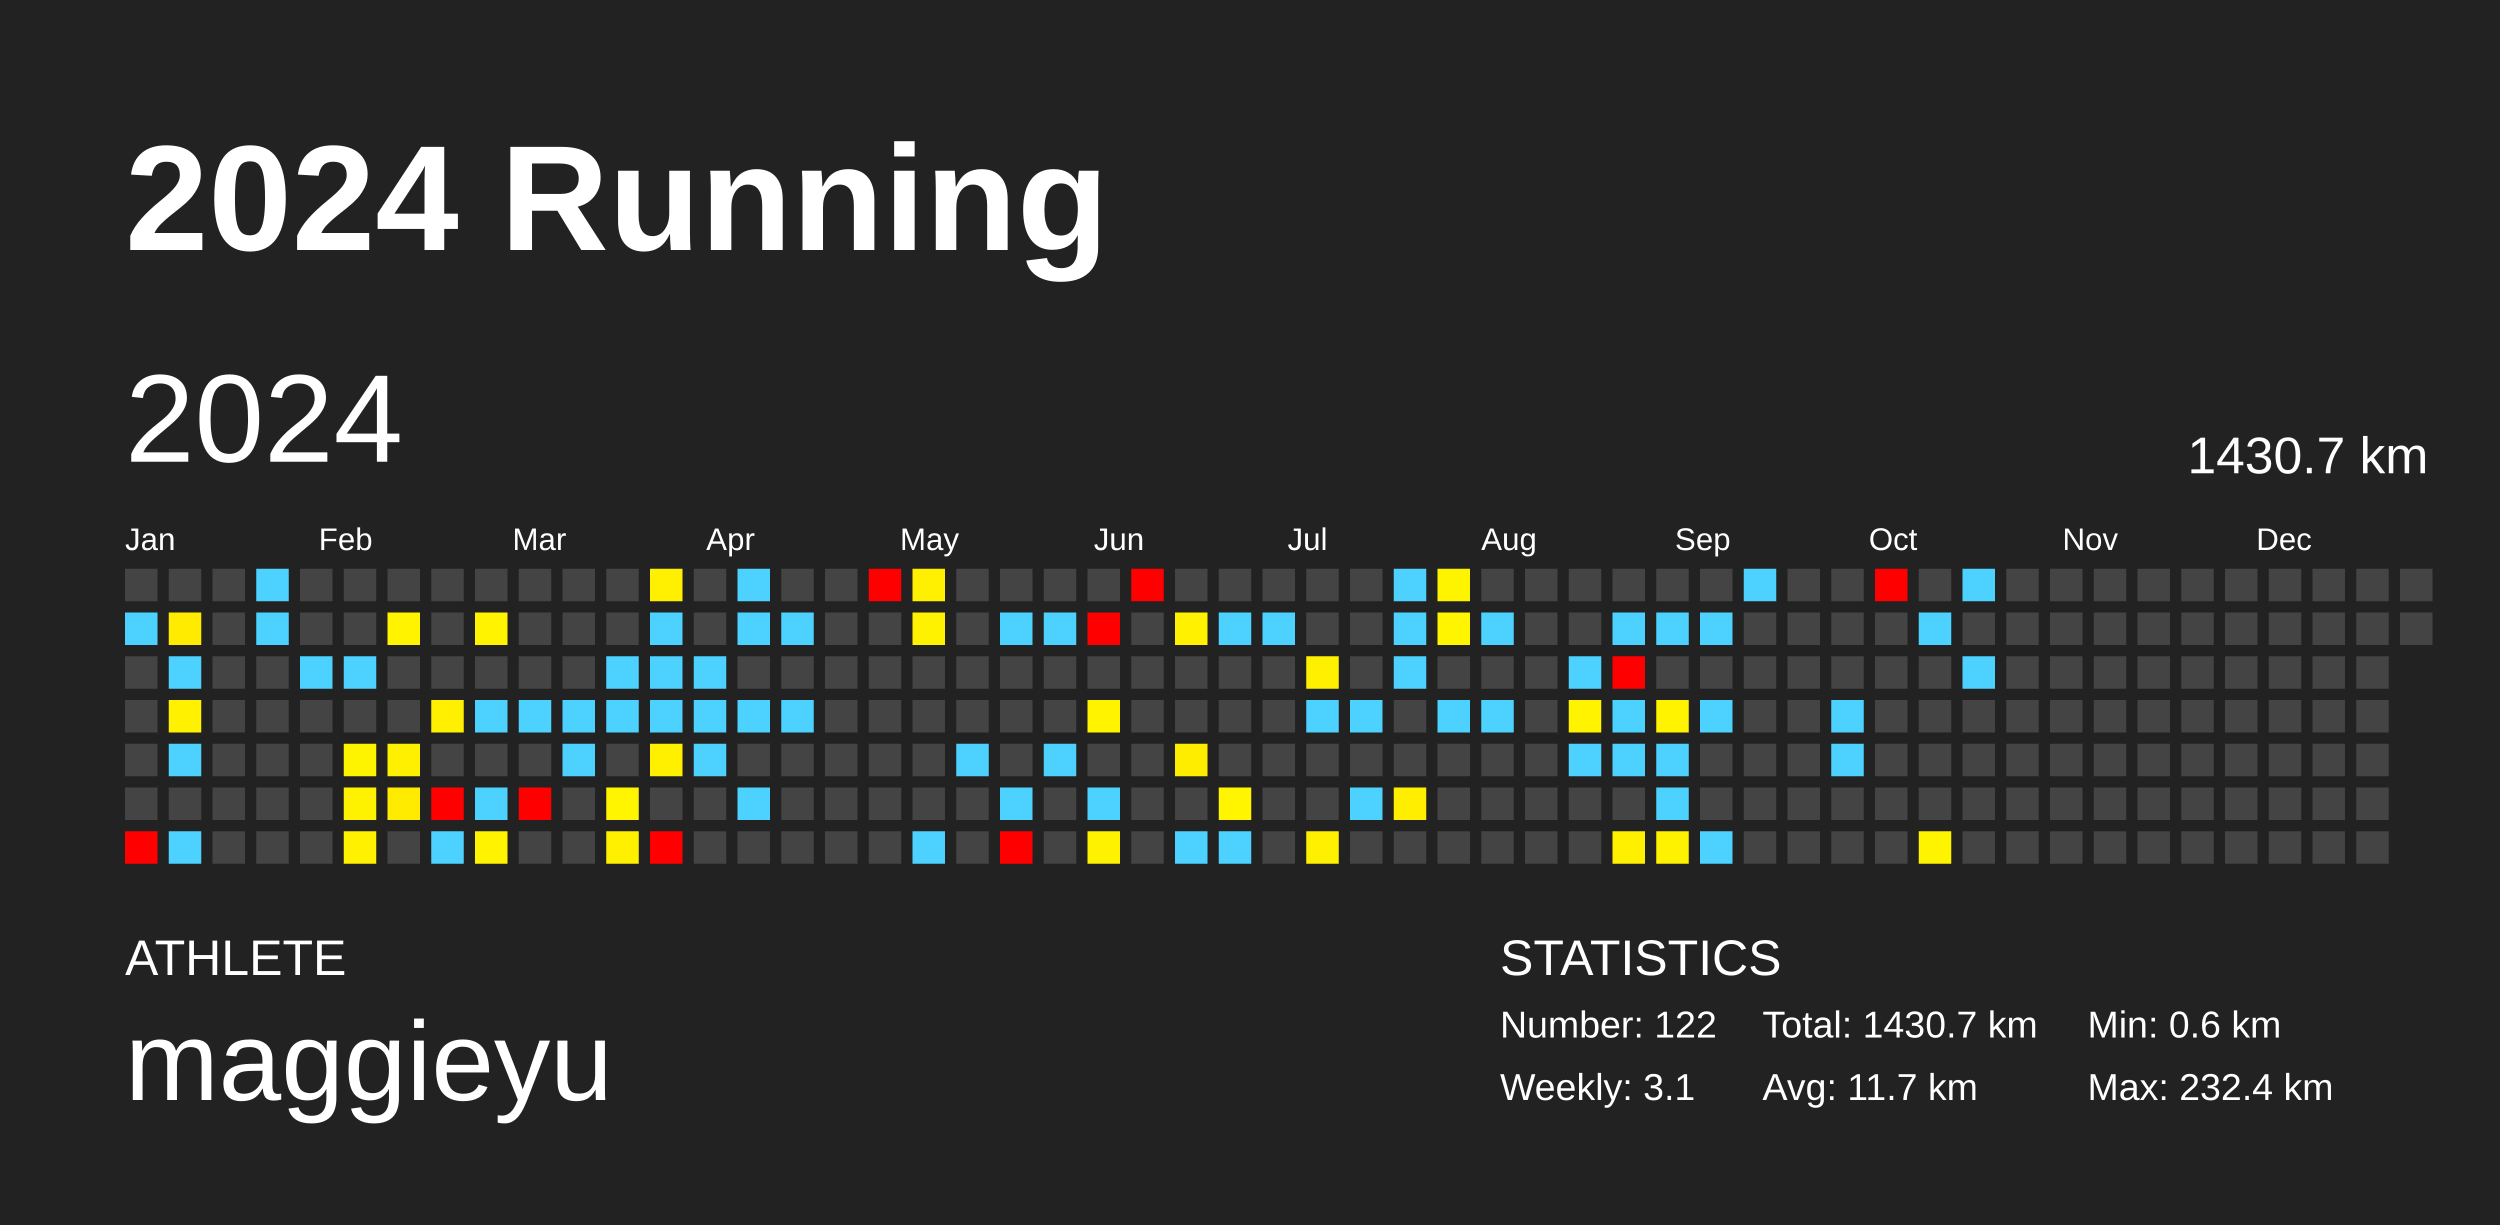
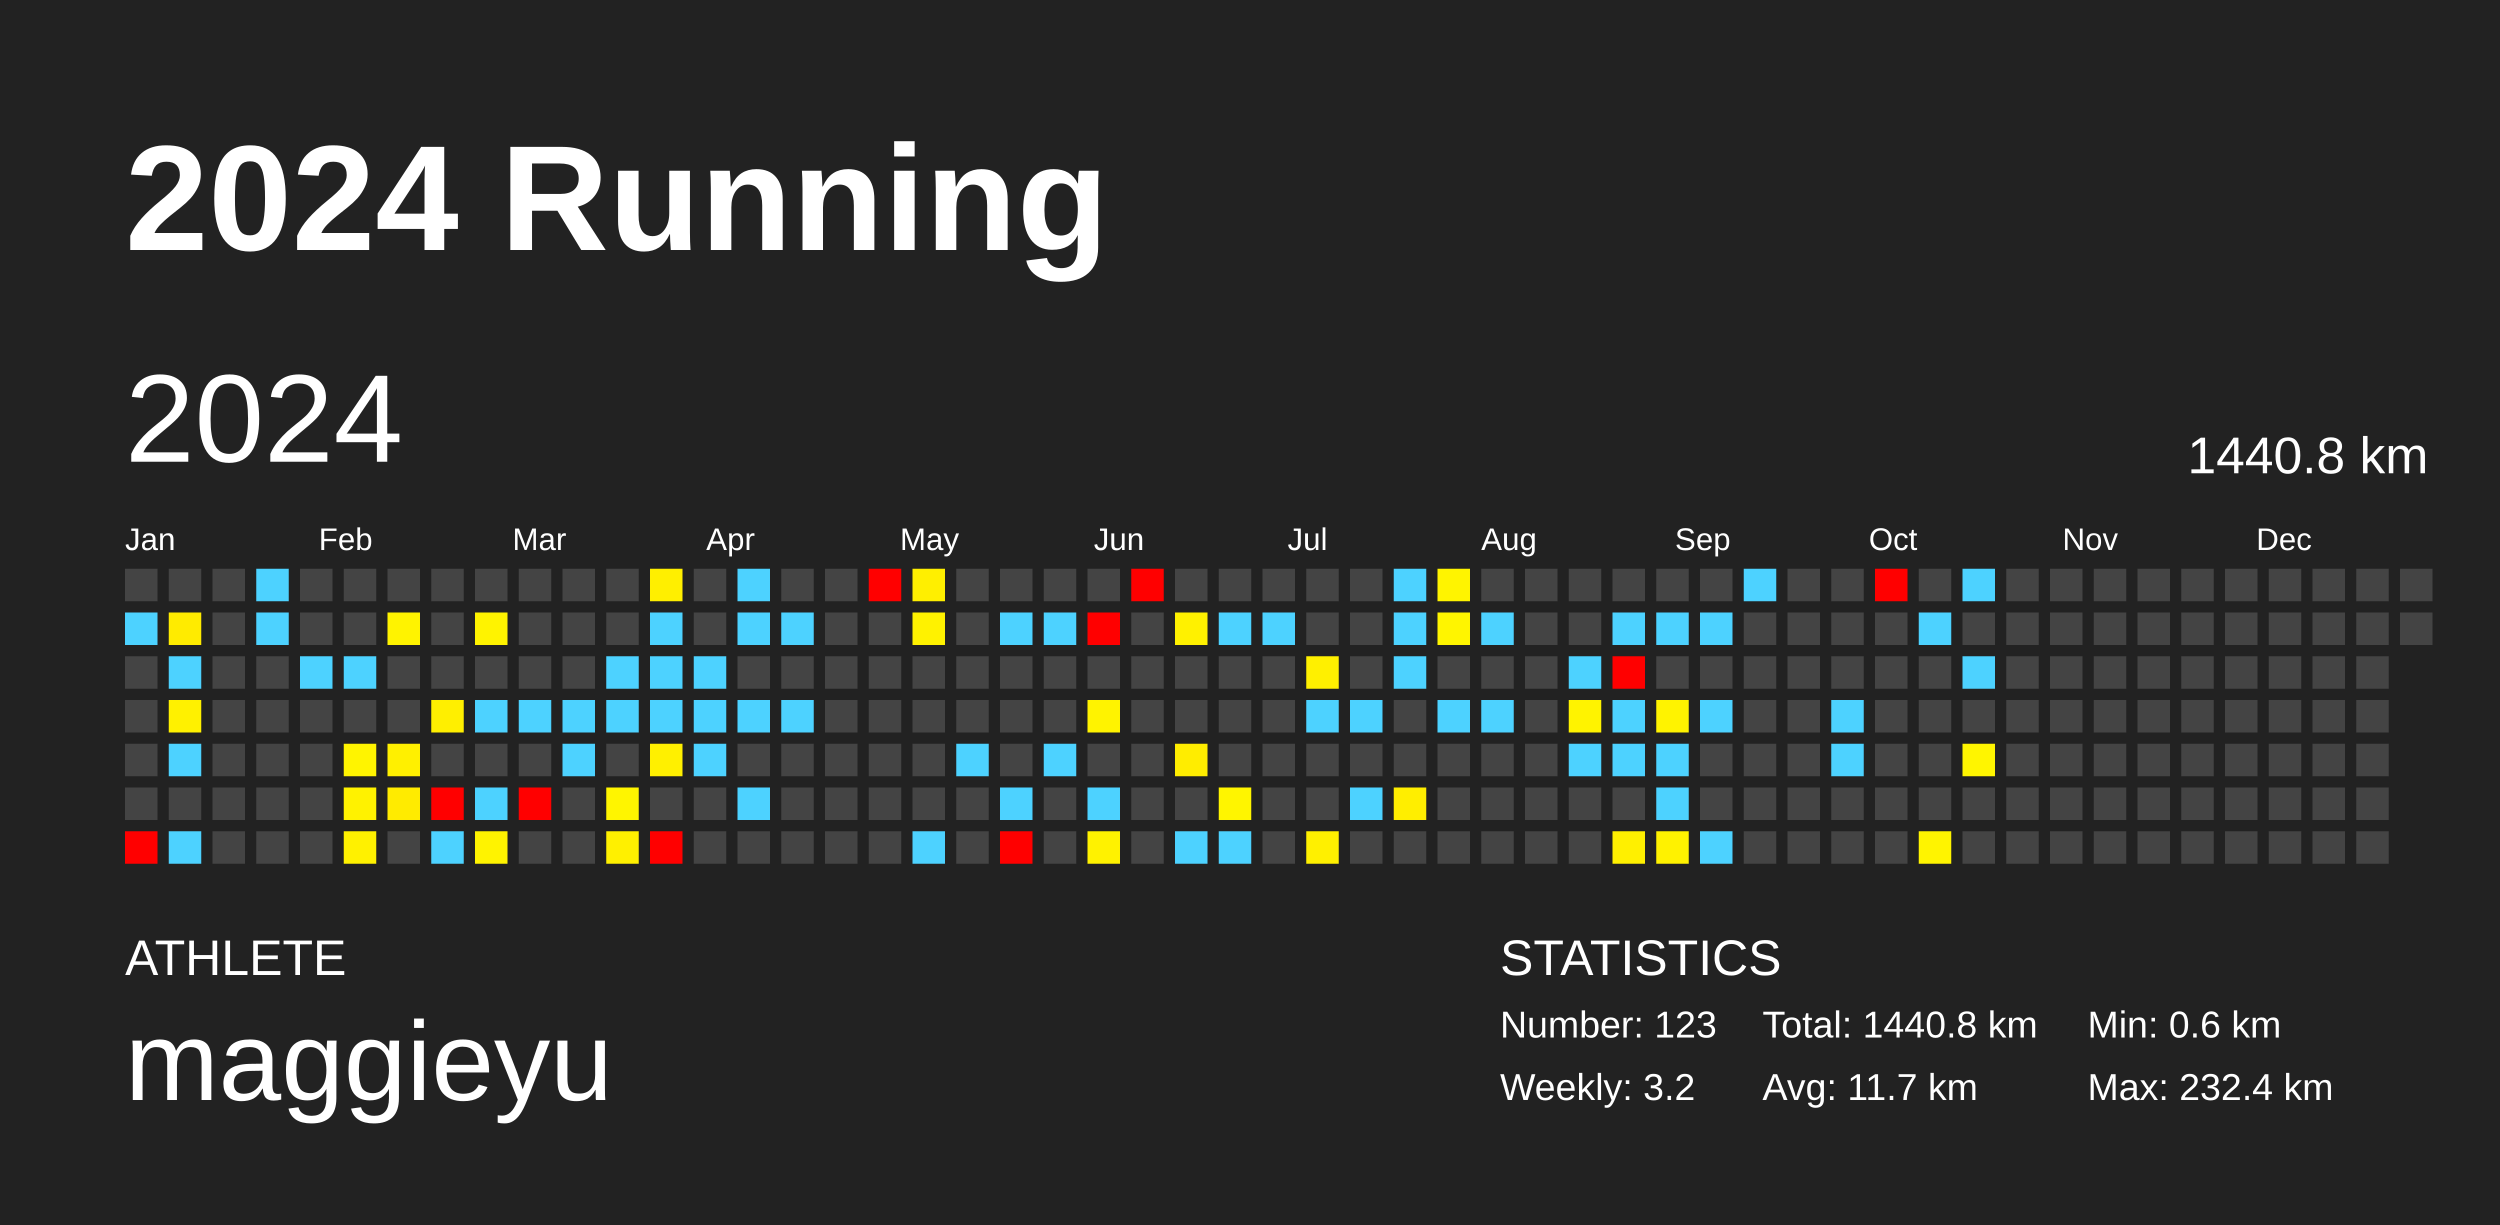
<svg xmlns="http://www.w3.org/2000/svg" baseProfile="full" height="98mm" version="1.1" viewBox="0,0,200,98" width="200mm">
  <defs />
  <rect fill="#222222" height="98" width="200" x="0" y="0" />
  <text fill="#FFFFFF" style="font-size:12px; font-family:Arial; font-weight:bold;" x="10" y="20">2024 Running</text>
  <text fill="#FFFFFF" style="font-size:4px; font-family:Arial" x="10" y="78">ATHLETE</text>
  <text fill="#FFFFFF" style="font-size:9px; font-family:Arial" x="10" y="88">maggieyu</text>
  <text fill="#FFFFFF" style="font-size:4px; font-family:Arial" x="120" y="78">STATISTICS</text>
-   <text fill="#FFFFFF" style="font-size:3px; font-family:Arial" x="120" y="83">Number: 122</text>
-   <text fill="#FFFFFF" style="font-size:3px; font-family:Arial" x="120" y="88">Weekly: 3.1</text>
-   <text fill="#FFFFFF" style="font-size:3px; font-family:Arial" x="141" y="83">Total: 1430.7 km</text>
+   <text fill="#FFFFFF" style="font-size:3px; font-family:Arial" x="120" y="83">Number: 123</text>
+   <text fill="#FFFFFF" style="font-size:3px; font-family:Arial" x="120" y="88">Weekly: 3.2</text>
+   <text fill="#FFFFFF" style="font-size:3px; font-family:Arial" x="141" y="83">Total: 1440.8 km</text>
  <text fill="#FFFFFF" style="font-size:3px; font-family:Arial" x="141" y="88">Avg: 11.7 km</text>
  <text fill="#FFFFFF" style="font-size:3px; font-family:Arial" x="167" y="83">Min: 0.6 km</text>
  <text fill="#FFFFFF" style="font-size:3px; font-family:Arial" x="167" y="88">Max: 232.4 km</text>
  <text dominant-baseline="hanging" fill="#FFFFFF" style="font-size:10.0px; font-family:Arial;" x="10" y="30">2024</text>
-   <text dominant-baseline="hanging" fill="#FFFFFF" style="font-size:4.125px; font-family:Arial;" x="175" y="35">1430.7 km</text>
+   <text dominant-baseline="hanging" fill="#FFFFFF" style="font-size:4.125px; font-family:Arial;" x="175" y="35">1440.8 km</text>
  <text fill="#FFFFFF" style="font-size:2.5px; font-family:Arial" x="10.0" y="44">Jan</text>
  <text fill="#FFFFFF" style="font-size:2.5px; font-family:Arial" x="25.5" y="44">Feb</text>
  <text fill="#FFFFFF" style="font-size:2.5px; font-family:Arial" x="41.0" y="44">Mar</text>
  <text fill="#FFFFFF" style="font-size:2.5px; font-family:Arial" x="56.5" y="44">Apr</text>
  <text fill="#FFFFFF" style="font-size:2.5px; font-family:Arial" x="72.0" y="44">May</text>
  <text fill="#FFFFFF" style="font-size:2.5px; font-family:Arial" x="87.5" y="44">Jun</text>
  <text fill="#FFFFFF" style="font-size:2.5px; font-family:Arial" x="103.0" y="44">Jul</text>
  <text fill="#FFFFFF" style="font-size:2.5px; font-family:Arial" x="118.5" y="44">Aug</text>
  <text fill="#FFFFFF" style="font-size:2.5px; font-family:Arial" x="134.0" y="44">Sep</text>
  <text fill="#FFFFFF" style="font-size:2.5px; font-family:Arial" x="149.5" y="44">Oct</text>
  <text fill="#FFFFFF" style="font-size:2.5px; font-family:Arial" x="165.0" y="44">Nov</text>
  <text fill="#FFFFFF" style="font-size:2.5px; font-family:Arial" x="180.5" y="44">Dec</text>
  <rect fill="#444444" height="2.6" width="2.6" x="10.0" y="45.5" />
  <rect fill="#4dd2ff" height="2.6" width="2.6" x="10.0" y="49.0" />
  <rect fill="#444444" height="2.6" width="2.6" x="10.0" y="52.5" />
  <rect fill="#444444" height="2.6" width="2.6" x="10.0" y="56.0" />
  <rect fill="#444444" height="2.6" width="2.6" x="10.0" y="59.5" />
  <rect fill="#444444" height="2.6" width="2.6" x="10.0" y="63.0" />
  <rect fill="red" height="2.6" width="2.6" x="10.0" y="66.5" />
  <rect fill="#444444" height="2.6" width="2.6" x="13.5" y="45.5" />
  <rect fill="#ffeb00" height="2.6" width="2.6" x="13.5" y="49.0" />
  <rect fill="#4dd2ff" height="2.6" width="2.6" x="13.5" y="52.5" />
  <rect fill="#fff100" height="2.6" width="2.6" x="13.5" y="56.0" />
  <rect fill="#4dd2ff" height="2.6" width="2.6" x="13.5" y="59.5" />
  <rect fill="#444444" height="2.6" width="2.6" x="13.5" y="63.0" />
  <rect fill="#4dd2ff" height="2.6" width="2.6" x="13.5" y="66.5" />
  <rect fill="#444444" height="2.6" width="2.6" x="17.0" y="45.5" />
  <rect fill="#444444" height="2.6" width="2.6" x="17.0" y="49.0" />
  <rect fill="#444444" height="2.6" width="2.6" x="17.0" y="52.5" />
  <rect fill="#444444" height="2.6" width="2.6" x="17.0" y="56.0" />
  <rect fill="#444444" height="2.6" width="2.6" x="17.0" y="59.5" />
  <rect fill="#444444" height="2.6" width="2.6" x="17.0" y="63.0" />
  <rect fill="#444444" height="2.6" width="2.6" x="17.0" y="66.5" />
  <rect fill="#4dd2ff" height="2.6" width="2.6" x="20.5" y="45.5" />
  <rect fill="#4dd2ff" height="2.6" width="2.6" x="20.5" y="49.0" />
  <rect fill="#444444" height="2.6" width="2.6" x="20.5" y="52.5" />
  <rect fill="#444444" height="2.6" width="2.6" x="20.5" y="56.0" />
  <rect fill="#444444" height="2.6" width="2.6" x="20.5" y="59.5" />
  <rect fill="#444444" height="2.6" width="2.6" x="20.5" y="63.0" />
  <rect fill="#444444" height="2.6" width="2.6" x="20.5" y="66.5" />
  <rect fill="#444444" height="2.6" width="2.6" x="24.0" y="45.5" />
  <rect fill="#444444" height="2.6" width="2.6" x="24.0" y="49.0" />
  <rect fill="#4dd2ff" height="2.6" width="2.6" x="24.0" y="52.5" />
  <rect fill="#444444" height="2.6" width="2.6" x="24.0" y="56.0" />
  <rect fill="#444444" height="2.6" width="2.6" x="24.0" y="59.5" />
  <rect fill="#444444" height="2.6" width="2.6" x="24.0" y="63.0" />
  <rect fill="#444444" height="2.6" width="2.6" x="24.0" y="66.5" />
  <rect fill="#444444" height="2.6" width="2.6" x="27.5" y="45.5" />
  <rect fill="#444444" height="2.6" width="2.6" x="27.5" y="49.0" />
  <rect fill="#4dd2ff" height="2.6" width="2.6" x="27.5" y="52.5" />
  <rect fill="#444444" height="2.6" width="2.6" x="27.5" y="56.0" />
  <rect fill="#fff400" height="2.6" width="2.6" x="27.5" y="59.5" />
  <rect fill="#fff200" height="2.6" width="2.6" x="27.5" y="63.0" />
  <rect fill="#fff100" height="2.6" width="2.6" x="27.5" y="66.5" />
  <rect fill="#444444" height="2.6" width="2.6" x="31.0" y="45.5" />
  <rect fill="#fff300" height="2.6" width="2.6" x="31.0" y="49.0" />
  <rect fill="#444444" height="2.6" width="2.6" x="31.0" y="52.5" />
  <rect fill="#444444" height="2.6" width="2.6" x="31.0" y="56.0" />
  <rect fill="#fff000" height="2.6" width="2.6" x="31.0" y="59.5" />
  <rect fill="#ffeb00" height="2.6" width="2.6" x="31.0" y="63.0" />
  <rect fill="#444444" height="2.6" width="2.6" x="31.0" y="66.5" />
  <rect fill="#444444" height="2.6" width="2.6" x="34.5" y="45.5" />
  <rect fill="#444444" height="2.6" width="2.6" x="34.5" y="49.0" />
  <rect fill="#444444" height="2.6" width="2.6" x="34.5" y="52.5" />
  <rect fill="#ffef00" height="2.6" width="2.6" x="34.5" y="56.0" />
  <rect fill="#444444" height="2.6" width="2.6" x="34.5" y="59.5" />
  <rect fill="red" height="2.6" width="2.6" x="34.5" y="63.0" />
  <rect fill="#4dd2ff" height="2.6" width="2.6" x="34.5" y="66.5" />
  <rect fill="#444444" height="2.6" width="2.6" x="38.0" y="45.5" />
  <rect fill="#fff300" height="2.6" width="2.6" x="38.0" y="49.0" />
  <rect fill="#444444" height="2.6" width="2.6" x="38.0" y="52.5" />
  <rect fill="#4dd2ff" height="2.6" width="2.6" x="38.0" y="56.0" />
  <rect fill="#444444" height="2.6" width="2.6" x="38.0" y="59.5" />
  <rect fill="#4dd2ff" height="2.6" width="2.6" x="38.0" y="63.0" />
  <rect fill="#fff300" height="2.6" width="2.6" x="38.0" y="66.5" />
  <rect fill="#444444" height="2.6" width="2.6" x="41.5" y="45.5" />
  <rect fill="#444444" height="2.6" width="2.6" x="41.5" y="49.0" />
  <rect fill="#444444" height="2.6" width="2.6" x="41.5" y="52.5" />
  <rect fill="#4dd2ff" height="2.6" width="2.6" x="41.5" y="56.0" />
  <rect fill="#444444" height="2.6" width="2.6" x="41.5" y="59.5" />
  <rect fill="red" height="2.6" width="2.6" x="41.5" y="63.0" />
  <rect fill="#444444" height="2.6" width="2.6" x="41.5" y="66.5" />
  <rect fill="#444444" height="2.6" width="2.6" x="45.0" y="45.5" />
  <rect fill="#444444" height="2.6" width="2.6" x="45.0" y="49.0" />
  <rect fill="#444444" height="2.6" width="2.6" x="45.0" y="52.5" />
  <rect fill="#4dd2ff" height="2.6" width="2.6" x="45.0" y="56.0" />
  <rect fill="#4dd2ff" height="2.6" width="2.6" x="45.0" y="59.5" />
  <rect fill="#444444" height="2.6" width="2.6" x="45.0" y="63.0" />
  <rect fill="#444444" height="2.6" width="2.6" x="45.0" y="66.5" />
  <rect fill="#444444" height="2.6" width="2.6" x="48.5" y="45.5" />
  <rect fill="#444444" height="2.6" width="2.6" x="48.5" y="49.0" />
  <rect fill="#4dd2ff" height="2.6" width="2.6" x="48.5" y="52.5" />
  <rect fill="#4dd2ff" height="2.6" width="2.6" x="48.5" y="56.0" />
  <rect fill="#444444" height="2.6" width="2.6" x="48.5" y="59.5" />
  <rect fill="#fff500" height="2.6" width="2.6" x="48.5" y="63.0" />
  <rect fill="#fff000" height="2.6" width="2.6" x="48.5" y="66.5" />
  <rect fill="#ffef00" height="2.6" width="2.6" x="52.0" y="45.5" />
  <rect fill="#4dd2ff" height="2.6" width="2.6" x="52.0" y="49.0" />
  <rect fill="#4dd2ff" height="2.6" width="2.6" x="52.0" y="52.5" />
  <rect fill="#4dd2ff" height="2.6" width="2.6" x="52.0" y="56.0" />
  <rect fill="#fff000" height="2.6" width="2.6" x="52.0" y="59.5" />
  <rect fill="#444444" height="2.6" width="2.6" x="52.0" y="63.0" />
  <rect fill="red" height="2.6" width="2.6" x="52.0" y="66.5" />
  <rect fill="#444444" height="2.6" width="2.6" x="55.5" y="45.5" />
  <rect fill="#444444" height="2.6" width="2.6" x="55.5" y="49.0" />
  <rect fill="#4dd2ff" height="2.6" width="2.6" x="55.5" y="52.5" />
  <rect fill="#4dd2ff" height="2.6" width="2.6" x="55.5" y="56.0" />
  <rect fill="#4dd2ff" height="2.6" width="2.6" x="55.5" y="59.5" />
  <rect fill="#444444" height="2.6" width="2.6" x="55.5" y="63.0" />
  <rect fill="#444444" height="2.6" width="2.6" x="55.5" y="66.5" />
  <rect fill="#4dd2ff" height="2.6" width="2.6" x="59.0" y="45.5" />
  <rect fill="#4dd2ff" height="2.6" width="2.6" x="59.0" y="49.0" />
  <rect fill="#444444" height="2.6" width="2.6" x="59.0" y="52.5" />
  <rect fill="#4dd2ff" height="2.6" width="2.6" x="59.0" y="56.0" />
  <rect fill="#444444" height="2.6" width="2.6" x="59.0" y="59.5" />
  <rect fill="#4dd2ff" height="2.6" width="2.6" x="59.0" y="63.0" />
  <rect fill="#444444" height="2.6" width="2.6" x="59.0" y="66.5" />
  <rect fill="#444444" height="2.6" width="2.6" x="62.5" y="45.5" />
  <rect fill="#4dd2ff" height="2.6" width="2.6" x="62.5" y="49.0" />
  <rect fill="#444444" height="2.6" width="2.6" x="62.5" y="52.5" />
  <rect fill="#4dd2ff" height="2.6" width="2.6" x="62.5" y="56.0" />
  <rect fill="#444444" height="2.6" width="2.6" x="62.5" y="59.5" />
  <rect fill="#444444" height="2.6" width="2.6" x="62.5" y="63.0" />
  <rect fill="#444444" height="2.6" width="2.6" x="62.5" y="66.5" />
  <rect fill="#444444" height="2.6" width="2.6" x="66.0" y="45.5" />
  <rect fill="#444444" height="2.6" width="2.6" x="66.0" y="49.0" />
  <rect fill="#444444" height="2.6" width="2.6" x="66.0" y="52.5" />
  <rect fill="#444444" height="2.6" width="2.6" x="66.0" y="56.0" />
  <rect fill="#444444" height="2.6" width="2.6" x="66.0" y="59.5" />
  <rect fill="#444444" height="2.6" width="2.6" x="66.0" y="63.0" />
  <rect fill="#444444" height="2.6" width="2.6" x="66.0" y="66.5" />
  <rect fill="red" height="2.6" width="2.6" x="69.5" y="45.5" />
  <rect fill="#444444" height="2.6" width="2.6" x="69.5" y="49.0" />
  <rect fill="#444444" height="2.6" width="2.6" x="69.5" y="52.5" />
  <rect fill="#444444" height="2.6" width="2.6" x="69.5" y="56.0" />
  <rect fill="#444444" height="2.6" width="2.6" x="69.5" y="59.5" />
  <rect fill="#444444" height="2.6" width="2.6" x="69.5" y="63.0" />
  <rect fill="#444444" height="2.6" width="2.6" x="69.5" y="66.5" />
  <rect fill="#ffef00" height="2.6" width="2.6" x="73.0" y="45.5" />
  <rect fill="#fff200" height="2.6" width="2.6" x="73.0" y="49.0" />
  <rect fill="#444444" height="2.6" width="2.6" x="73.0" y="52.5" />
  <rect fill="#444444" height="2.6" width="2.6" x="73.0" y="56.0" />
  <rect fill="#444444" height="2.6" width="2.6" x="73.0" y="59.5" />
  <rect fill="#444444" height="2.6" width="2.6" x="73.0" y="63.0" />
  <rect fill="#4dd2ff" height="2.6" width="2.6" x="73.0" y="66.5" />
  <rect fill="#444444" height="2.6" width="2.6" x="76.5" y="45.5" />
  <rect fill="#444444" height="2.6" width="2.6" x="76.5" y="49.0" />
  <rect fill="#444444" height="2.6" width="2.6" x="76.5" y="52.5" />
  <rect fill="#444444" height="2.6" width="2.6" x="76.5" y="56.0" />
  <rect fill="#4dd2ff" height="2.6" width="2.6" x="76.5" y="59.5" />
  <rect fill="#444444" height="2.6" width="2.6" x="76.5" y="63.0" />
  <rect fill="#444444" height="2.6" width="2.6" x="76.5" y="66.5" />
  <rect fill="#444444" height="2.6" width="2.6" x="80.0" y="45.5" />
  <rect fill="#4dd2ff" height="2.6" width="2.6" x="80.0" y="49.0" />
  <rect fill="#444444" height="2.6" width="2.6" x="80.0" y="52.5" />
  <rect fill="#444444" height="2.6" width="2.6" x="80.0" y="56.0" />
  <rect fill="#444444" height="2.6" width="2.6" x="80.0" y="59.5" />
  <rect fill="#4dd2ff" height="2.6" width="2.6" x="80.0" y="63.0" />
  <rect fill="red" height="2.6" width="2.6" x="80.0" y="66.5" />
  <rect fill="#444444" height="2.6" width="2.6" x="83.5" y="45.5" />
  <rect fill="#4dd2ff" height="2.6" width="2.6" x="83.5" y="49.0" />
  <rect fill="#444444" height="2.6" width="2.6" x="83.5" y="52.5" />
  <rect fill="#444444" height="2.6" width="2.6" x="83.5" y="56.0" />
  <rect fill="#4dd2ff" height="2.6" width="2.6" x="83.5" y="59.5" />
  <rect fill="#444444" height="2.6" width="2.6" x="83.5" y="63.0" />
  <rect fill="#444444" height="2.6" width="2.6" x="83.5" y="66.5" />
  <rect fill="#444444" height="2.6" width="2.6" x="87.0" y="45.5" />
  <rect fill="red" height="2.6" width="2.6" x="87.0" y="49.0" />
  <rect fill="#444444" height="2.6" width="2.6" x="87.0" y="52.5" />
  <rect fill="#fff300" height="2.6" width="2.6" x="87.0" y="56.0" />
  <rect fill="#444444" height="2.6" width="2.6" x="87.0" y="59.5" />
  <rect fill="#4dd2ff" height="2.6" width="2.6" x="87.0" y="63.0" />
  <rect fill="#fff200" height="2.6" width="2.6" x="87.0" y="66.5" />
  <rect fill="red" height="2.6" width="2.6" x="90.5" y="45.5" />
  <rect fill="#444444" height="2.6" width="2.6" x="90.5" y="49.0" />
  <rect fill="#444444" height="2.6" width="2.6" x="90.5" y="52.5" />
  <rect fill="#444444" height="2.6" width="2.6" x="90.5" y="56.0" />
  <rect fill="#444444" height="2.6" width="2.6" x="90.5" y="59.5" />
  <rect fill="#444444" height="2.6" width="2.6" x="90.5" y="63.0" />
  <rect fill="#444444" height="2.6" width="2.6" x="90.5" y="66.5" />
  <rect fill="#444444" height="2.6" width="2.6" x="94.0" y="45.5" />
  <rect fill="#fff100" height="2.6" width="2.6" x="94.0" y="49.0" />
  <rect fill="#444444" height="2.6" width="2.6" x="94.0" y="52.5" />
  <rect fill="#444444" height="2.6" width="2.6" x="94.0" y="56.0" />
  <rect fill="#ffed00" height="2.6" width="2.6" x="94.0" y="59.5" />
  <rect fill="#444444" height="2.6" width="2.6" x="94.0" y="63.0" />
  <rect fill="#4dd2ff" height="2.6" width="2.6" x="94.0" y="66.5" />
  <rect fill="#444444" height="2.6" width="2.6" x="97.5" y="45.5" />
  <rect fill="#4dd2ff" height="2.6" width="2.6" x="97.5" y="49.0" />
  <rect fill="#444444" height="2.6" width="2.6" x="97.5" y="52.5" />
  <rect fill="#444444" height="2.6" width="2.6" x="97.5" y="56.0" />
  <rect fill="#444444" height="2.6" width="2.6" x="97.5" y="59.5" />
  <rect fill="#fff500" height="2.6" width="2.6" x="97.5" y="63.0" />
  <rect fill="#4dd2ff" height="2.6" width="2.6" x="97.5" y="66.5" />
  <rect fill="#444444" height="2.6" width="2.6" x="101.0" y="45.5" />
  <rect fill="#4dd2ff" height="2.6" width="2.6" x="101.0" y="49.0" />
  <rect fill="#444444" height="2.6" width="2.6" x="101.0" y="52.5" />
  <rect fill="#444444" height="2.6" width="2.6" x="101.0" y="56.0" />
  <rect fill="#444444" height="2.6" width="2.6" x="101.0" y="59.5" />
  <rect fill="#444444" height="2.6" width="2.6" x="101.0" y="63.0" />
  <rect fill="#444444" height="2.6" width="2.6" x="101.0" y="66.5" />
  <rect fill="#444444" height="2.6" width="2.6" x="104.5" y="45.5" />
  <rect fill="#444444" height="2.6" width="2.6" x="104.5" y="49.0" />
  <rect fill="#fff000" height="2.6" width="2.6" x="104.5" y="52.5" />
  <rect fill="#4dd2ff" height="2.6" width="2.6" x="104.5" y="56.0" />
  <rect fill="#444444" height="2.6" width="2.6" x="104.5" y="59.5" />
  <rect fill="#444444" height="2.6" width="2.6" x="104.5" y="63.0" />
  <rect fill="#fff000" height="2.6" width="2.6" x="104.5" y="66.5" />
  <rect fill="#444444" height="2.6" width="2.6" x="108.0" y="45.5" />
  <rect fill="#444444" height="2.6" width="2.6" x="108.0" y="49.0" />
  <rect fill="#444444" height="2.6" width="2.6" x="108.0" y="52.5" />
  <rect fill="#4dd2ff" height="2.6" width="2.6" x="108.0" y="56.0" />
  <rect fill="#444444" height="2.6" width="2.6" x="108.0" y="59.5" />
  <rect fill="#4dd2ff" height="2.6" width="2.6" x="108.0" y="63.0" />
  <rect fill="#444444" height="2.6" width="2.6" x="108.0" y="66.5" />
  <rect fill="#4dd2ff" height="2.6" width="2.6" x="111.5" y="45.5" />
  <rect fill="#4dd2ff" height="2.6" width="2.6" x="111.5" y="49.0" />
  <rect fill="#4dd2ff" height="2.6" width="2.6" x="111.5" y="52.5" />
  <rect fill="#444444" height="2.6" width="2.6" x="111.5" y="56.0" />
  <rect fill="#444444" height="2.6" width="2.6" x="111.5" y="59.5" />
  <rect fill="#ffee00" height="2.6" width="2.6" x="111.5" y="63.0" />
  <rect fill="#444444" height="2.6" width="2.6" x="111.5" y="66.5" />
  <rect fill="#fff400" height="2.6" width="2.6" x="115.0" y="45.5" />
  <rect fill="#fff500" height="2.6" width="2.6" x="115.0" y="49.0" />
  <rect fill="#444444" height="2.6" width="2.6" x="115.0" y="52.5" />
  <rect fill="#4dd2ff" height="2.6" width="2.6" x="115.0" y="56.0" />
  <rect fill="#444444" height="2.6" width="2.6" x="115.0" y="59.5" />
  <rect fill="#444444" height="2.6" width="2.6" x="115.0" y="63.0" />
  <rect fill="#444444" height="2.6" width="2.6" x="115.0" y="66.5" />
  <rect fill="#444444" height="2.6" width="2.6" x="118.5" y="45.5" />
  <rect fill="#4dd2ff" height="2.6" width="2.6" x="118.5" y="49.0" />
  <rect fill="#444444" height="2.6" width="2.6" x="118.5" y="52.5" />
  <rect fill="#4dd2ff" height="2.6" width="2.6" x="118.5" y="56.0" />
  <rect fill="#444444" height="2.6" width="2.6" x="118.5" y="59.5" />
  <rect fill="#444444" height="2.6" width="2.6" x="118.5" y="63.0" />
  <rect fill="#444444" height="2.6" width="2.6" x="118.5" y="66.5" />
  <rect fill="#444444" height="2.6" width="2.6" x="122.0" y="45.5" />
  <rect fill="#444444" height="2.6" width="2.6" x="122.0" y="49.0" />
  <rect fill="#444444" height="2.6" width="2.6" x="122.0" y="52.5" />
  <rect fill="#444444" height="2.6" width="2.6" x="122.0" y="56.0" />
  <rect fill="#444444" height="2.6" width="2.6" x="122.0" y="59.5" />
  <rect fill="#444444" height="2.6" width="2.6" x="122.0" y="63.0" />
  <rect fill="#444444" height="2.6" width="2.6" x="122.0" y="66.5" />
  <rect fill="#444444" height="2.6" width="2.6" x="125.5" y="45.5" />
  <rect fill="#444444" height="2.6" width="2.6" x="125.5" y="49.0" />
  <rect fill="#4dd2ff" height="2.6" width="2.6" x="125.5" y="52.5" />
  <rect fill="#fff300" height="2.6" width="2.6" x="125.5" y="56.0" />
  <rect fill="#4dd2ff" height="2.6" width="2.6" x="125.5" y="59.5" />
  <rect fill="#444444" height="2.6" width="2.6" x="125.5" y="63.0" />
  <rect fill="#444444" height="2.6" width="2.6" x="125.5" y="66.5" />
  <rect fill="#444444" height="2.6" width="2.6" x="129.0" y="45.5" />
  <rect fill="#4dd2ff" height="2.6" width="2.6" x="129.0" y="49.0" />
  <rect fill="red" height="2.6" width="2.6" x="129.0" y="52.5" />
  <rect fill="#4dd2ff" height="2.6" width="2.6" x="129.0" y="56.0" />
  <rect fill="#4dd2ff" height="2.6" width="2.6" x="129.0" y="59.5" />
  <rect fill="#444444" height="2.6" width="2.6" x="129.0" y="63.0" />
  <rect fill="#fff000" height="2.6" width="2.6" x="129.0" y="66.5" />
  <rect fill="#444444" height="2.6" width="2.6" x="132.5" y="45.5" />
  <rect fill="#4dd2ff" height="2.6" width="2.6" x="132.5" y="49.0" />
  <rect fill="#444444" height="2.6" width="2.6" x="132.5" y="52.5" />
  <rect fill="#fff300" height="2.6" width="2.6" x="132.5" y="56.0" />
  <rect fill="#4dd2ff" height="2.6" width="2.6" x="132.5" y="59.5" />
  <rect fill="#4dd2ff" height="2.6" width="2.6" x="132.5" y="63.0" />
  <rect fill="#fff200" height="2.6" width="2.6" x="132.5" y="66.5" />
  <rect fill="#444444" height="2.6" width="2.6" x="136.0" y="45.5" />
  <rect fill="#4dd2ff" height="2.6" width="2.6" x="136.0" y="49.0" />
  <rect fill="#444444" height="2.6" width="2.6" x="136.0" y="52.5" />
  <rect fill="#4dd2ff" height="2.6" width="2.6" x="136.0" y="56.0" />
  <rect fill="#444444" height="2.6" width="2.6" x="136.0" y="59.5" />
  <rect fill="#444444" height="2.6" width="2.6" x="136.0" y="63.0" />
  <rect fill="#4dd2ff" height="2.6" width="2.6" x="136.0" y="66.5" />
  <rect fill="#4dd2ff" height="2.6" width="2.6" x="139.5" y="45.5" />
  <rect fill="#444444" height="2.6" width="2.6" x="139.5" y="49.0" />
  <rect fill="#444444" height="2.6" width="2.6" x="139.5" y="52.5" />
  <rect fill="#444444" height="2.6" width="2.6" x="139.5" y="56.0" />
  <rect fill="#444444" height="2.6" width="2.6" x="139.5" y="59.5" />
  <rect fill="#444444" height="2.6" width="2.6" x="139.5" y="63.0" />
  <rect fill="#444444" height="2.6" width="2.6" x="139.5" y="66.5" />
  <rect fill="#444444" height="2.6" width="2.6" x="143.0" y="45.5" />
  <rect fill="#444444" height="2.6" width="2.6" x="143.0" y="49.0" />
  <rect fill="#444444" height="2.6" width="2.6" x="143.0" y="52.5" />
  <rect fill="#444444" height="2.6" width="2.6" x="143.0" y="56.0" />
  <rect fill="#444444" height="2.6" width="2.6" x="143.0" y="59.5" />
  <rect fill="#444444" height="2.6" width="2.6" x="143.0" y="63.0" />
  <rect fill="#444444" height="2.6" width="2.6" x="143.0" y="66.5" />
  <rect fill="#444444" height="2.6" width="2.6" x="146.5" y="45.5" />
  <rect fill="#444444" height="2.6" width="2.6" x="146.5" y="49.0" />
  <rect fill="#444444" height="2.6" width="2.6" x="146.5" y="52.5" />
  <rect fill="#4dd2ff" height="2.6" width="2.6" x="146.5" y="56.0" />
  <rect fill="#4dd2ff" height="2.6" width="2.6" x="146.5" y="59.5" />
  <rect fill="#444444" height="2.6" width="2.6" x="146.5" y="63.0" />
  <rect fill="#444444" height="2.6" width="2.6" x="146.5" y="66.5" />
  <rect fill="red" height="2.6" width="2.6" x="150.0" y="45.5" />
  <rect fill="#444444" height="2.6" width="2.6" x="150.0" y="49.0" />
  <rect fill="#444444" height="2.6" width="2.6" x="150.0" y="52.5" />
  <rect fill="#444444" height="2.6" width="2.6" x="150.0" y="56.0" />
  <rect fill="#444444" height="2.6" width="2.6" x="150.0" y="59.5" />
  <rect fill="#444444" height="2.6" width="2.6" x="150.0" y="63.0" />
  <rect fill="#444444" height="2.6" width="2.6" x="150.0" y="66.5" />
  <rect fill="#444444" height="2.6" width="2.6" x="153.5" y="45.5" />
  <rect fill="#4dd2ff" height="2.6" width="2.6" x="153.5" y="49.0" />
  <rect fill="#444444" height="2.6" width="2.6" x="153.5" y="52.5" />
  <rect fill="#444444" height="2.6" width="2.6" x="153.5" y="56.0" />
  <rect fill="#444444" height="2.6" width="2.6" x="153.5" y="59.5" />
  <rect fill="#444444" height="2.6" width="2.6" x="153.5" y="63.0" />
  <rect fill="#fff400" height="2.6" width="2.6" x="153.5" y="66.5" />
  <rect fill="#4dd2ff" height="2.6" width="2.6" x="157.0" y="45.5" />
  <rect fill="#444444" height="2.6" width="2.6" x="157.0" y="49.0" />
  <rect fill="#4dd2ff" height="2.6" width="2.6" x="157.0" y="52.5" />
  <rect fill="#444444" height="2.6" width="2.6" x="157.0" y="56.0" />
-   <rect fill="#444444" height="2.6" width="2.6" x="157.0" y="59.5" />
+   <rect fill="#fff500" height="2.6" width="2.6" x="157.0" y="59.5" />
  <rect fill="#444444" height="2.6" width="2.6" x="157.0" y="63.0" />
  <rect fill="#444444" height="2.6" width="2.6" x="157.0" y="66.5" />
  <rect fill="#444444" height="2.6" width="2.6" x="160.5" y="45.5" />
  <rect fill="#444444" height="2.6" width="2.6" x="160.5" y="49.0" />
  <rect fill="#444444" height="2.6" width="2.6" x="160.5" y="52.5" />
  <rect fill="#444444" height="2.6" width="2.6" x="160.5" y="56.0" />
  <rect fill="#444444" height="2.6" width="2.6" x="160.5" y="59.5" />
  <rect fill="#444444" height="2.6" width="2.6" x="160.5" y="63.0" />
  <rect fill="#444444" height="2.6" width="2.6" x="160.5" y="66.5" />
  <rect fill="#444444" height="2.6" width="2.6" x="164.0" y="45.5" />
  <rect fill="#444444" height="2.6" width="2.6" x="164.0" y="49.0" />
  <rect fill="#444444" height="2.6" width="2.6" x="164.0" y="52.5" />
  <rect fill="#444444" height="2.6" width="2.6" x="164.0" y="56.0" />
  <rect fill="#444444" height="2.6" width="2.6" x="164.0" y="59.5" />
  <rect fill="#444444" height="2.6" width="2.6" x="164.0" y="63.0" />
  <rect fill="#444444" height="2.6" width="2.6" x="164.0" y="66.5" />
  <rect fill="#444444" height="2.6" width="2.6" x="167.5" y="45.5" />
  <rect fill="#444444" height="2.6" width="2.6" x="167.5" y="49.0" />
  <rect fill="#444444" height="2.6" width="2.6" x="167.5" y="52.5" />
  <rect fill="#444444" height="2.6" width="2.6" x="167.5" y="56.0" />
  <rect fill="#444444" height="2.6" width="2.6" x="167.5" y="59.5" />
  <rect fill="#444444" height="2.6" width="2.6" x="167.5" y="63.0" />
  <rect fill="#444444" height="2.6" width="2.6" x="167.5" y="66.5" />
  <rect fill="#444444" height="2.6" width="2.6" x="171.0" y="45.5" />
  <rect fill="#444444" height="2.6" width="2.6" x="171.0" y="49.0" />
  <rect fill="#444444" height="2.6" width="2.6" x="171.0" y="52.5" />
  <rect fill="#444444" height="2.6" width="2.6" x="171.0" y="56.0" />
  <rect fill="#444444" height="2.6" width="2.6" x="171.0" y="59.5" />
  <rect fill="#444444" height="2.6" width="2.6" x="171.0" y="63.0" />
  <rect fill="#444444" height="2.6" width="2.6" x="171.0" y="66.5" />
  <rect fill="#444444" height="2.6" width="2.6" x="174.5" y="45.5" />
  <rect fill="#444444" height="2.6" width="2.6" x="174.5" y="49.0" />
  <rect fill="#444444" height="2.6" width="2.6" x="174.5" y="52.5" />
  <rect fill="#444444" height="2.6" width="2.6" x="174.5" y="56.0" />
  <rect fill="#444444" height="2.6" width="2.6" x="174.5" y="59.5" />
  <rect fill="#444444" height="2.6" width="2.6" x="174.5" y="63.0" />
  <rect fill="#444444" height="2.6" width="2.6" x="174.5" y="66.5" />
  <rect fill="#444444" height="2.6" width="2.6" x="178.0" y="45.5" />
  <rect fill="#444444" height="2.6" width="2.6" x="178.0" y="49.0" />
  <rect fill="#444444" height="2.6" width="2.6" x="178.0" y="52.5" />
  <rect fill="#444444" height="2.6" width="2.6" x="178.0" y="56.0" />
  <rect fill="#444444" height="2.6" width="2.6" x="178.0" y="59.5" />
  <rect fill="#444444" height="2.6" width="2.6" x="178.0" y="63.0" />
  <rect fill="#444444" height="2.6" width="2.6" x="178.0" y="66.5" />
  <rect fill="#444444" height="2.6" width="2.6" x="181.5" y="45.5" />
  <rect fill="#444444" height="2.6" width="2.6" x="181.5" y="49.0" />
  <rect fill="#444444" height="2.6" width="2.6" x="181.5" y="52.5" />
  <rect fill="#444444" height="2.6" width="2.6" x="181.5" y="56.0" />
  <rect fill="#444444" height="2.6" width="2.6" x="181.5" y="59.5" />
  <rect fill="#444444" height="2.6" width="2.6" x="181.5" y="63.0" />
  <rect fill="#444444" height="2.6" width="2.6" x="181.5" y="66.5" />
  <rect fill="#444444" height="2.6" width="2.6" x="185.0" y="45.5" />
  <rect fill="#444444" height="2.6" width="2.6" x="185.0" y="49.0" />
  <rect fill="#444444" height="2.6" width="2.6" x="185.0" y="52.5" />
  <rect fill="#444444" height="2.6" width="2.6" x="185.0" y="56.0" />
  <rect fill="#444444" height="2.6" width="2.6" x="185.0" y="59.5" />
  <rect fill="#444444" height="2.6" width="2.6" x="185.0" y="63.0" />
  <rect fill="#444444" height="2.6" width="2.6" x="185.0" y="66.5" />
  <rect fill="#444444" height="2.6" width="2.6" x="188.5" y="45.5" />
  <rect fill="#444444" height="2.6" width="2.6" x="188.5" y="49.0" />
  <rect fill="#444444" height="2.6" width="2.6" x="188.5" y="52.5" />
  <rect fill="#444444" height="2.6" width="2.6" x="188.5" y="56.0" />
  <rect fill="#444444" height="2.6" width="2.6" x="188.5" y="59.5" />
  <rect fill="#444444" height="2.6" width="2.6" x="188.5" y="63.0" />
  <rect fill="#444444" height="2.6" width="2.6" x="188.5" y="66.5" />
  <rect fill="#444444" height="2.6" width="2.6" x="192.0" y="45.5" />
  <rect fill="#444444" height="2.6" width="2.6" x="192.0" y="49.0" />
</svg>
